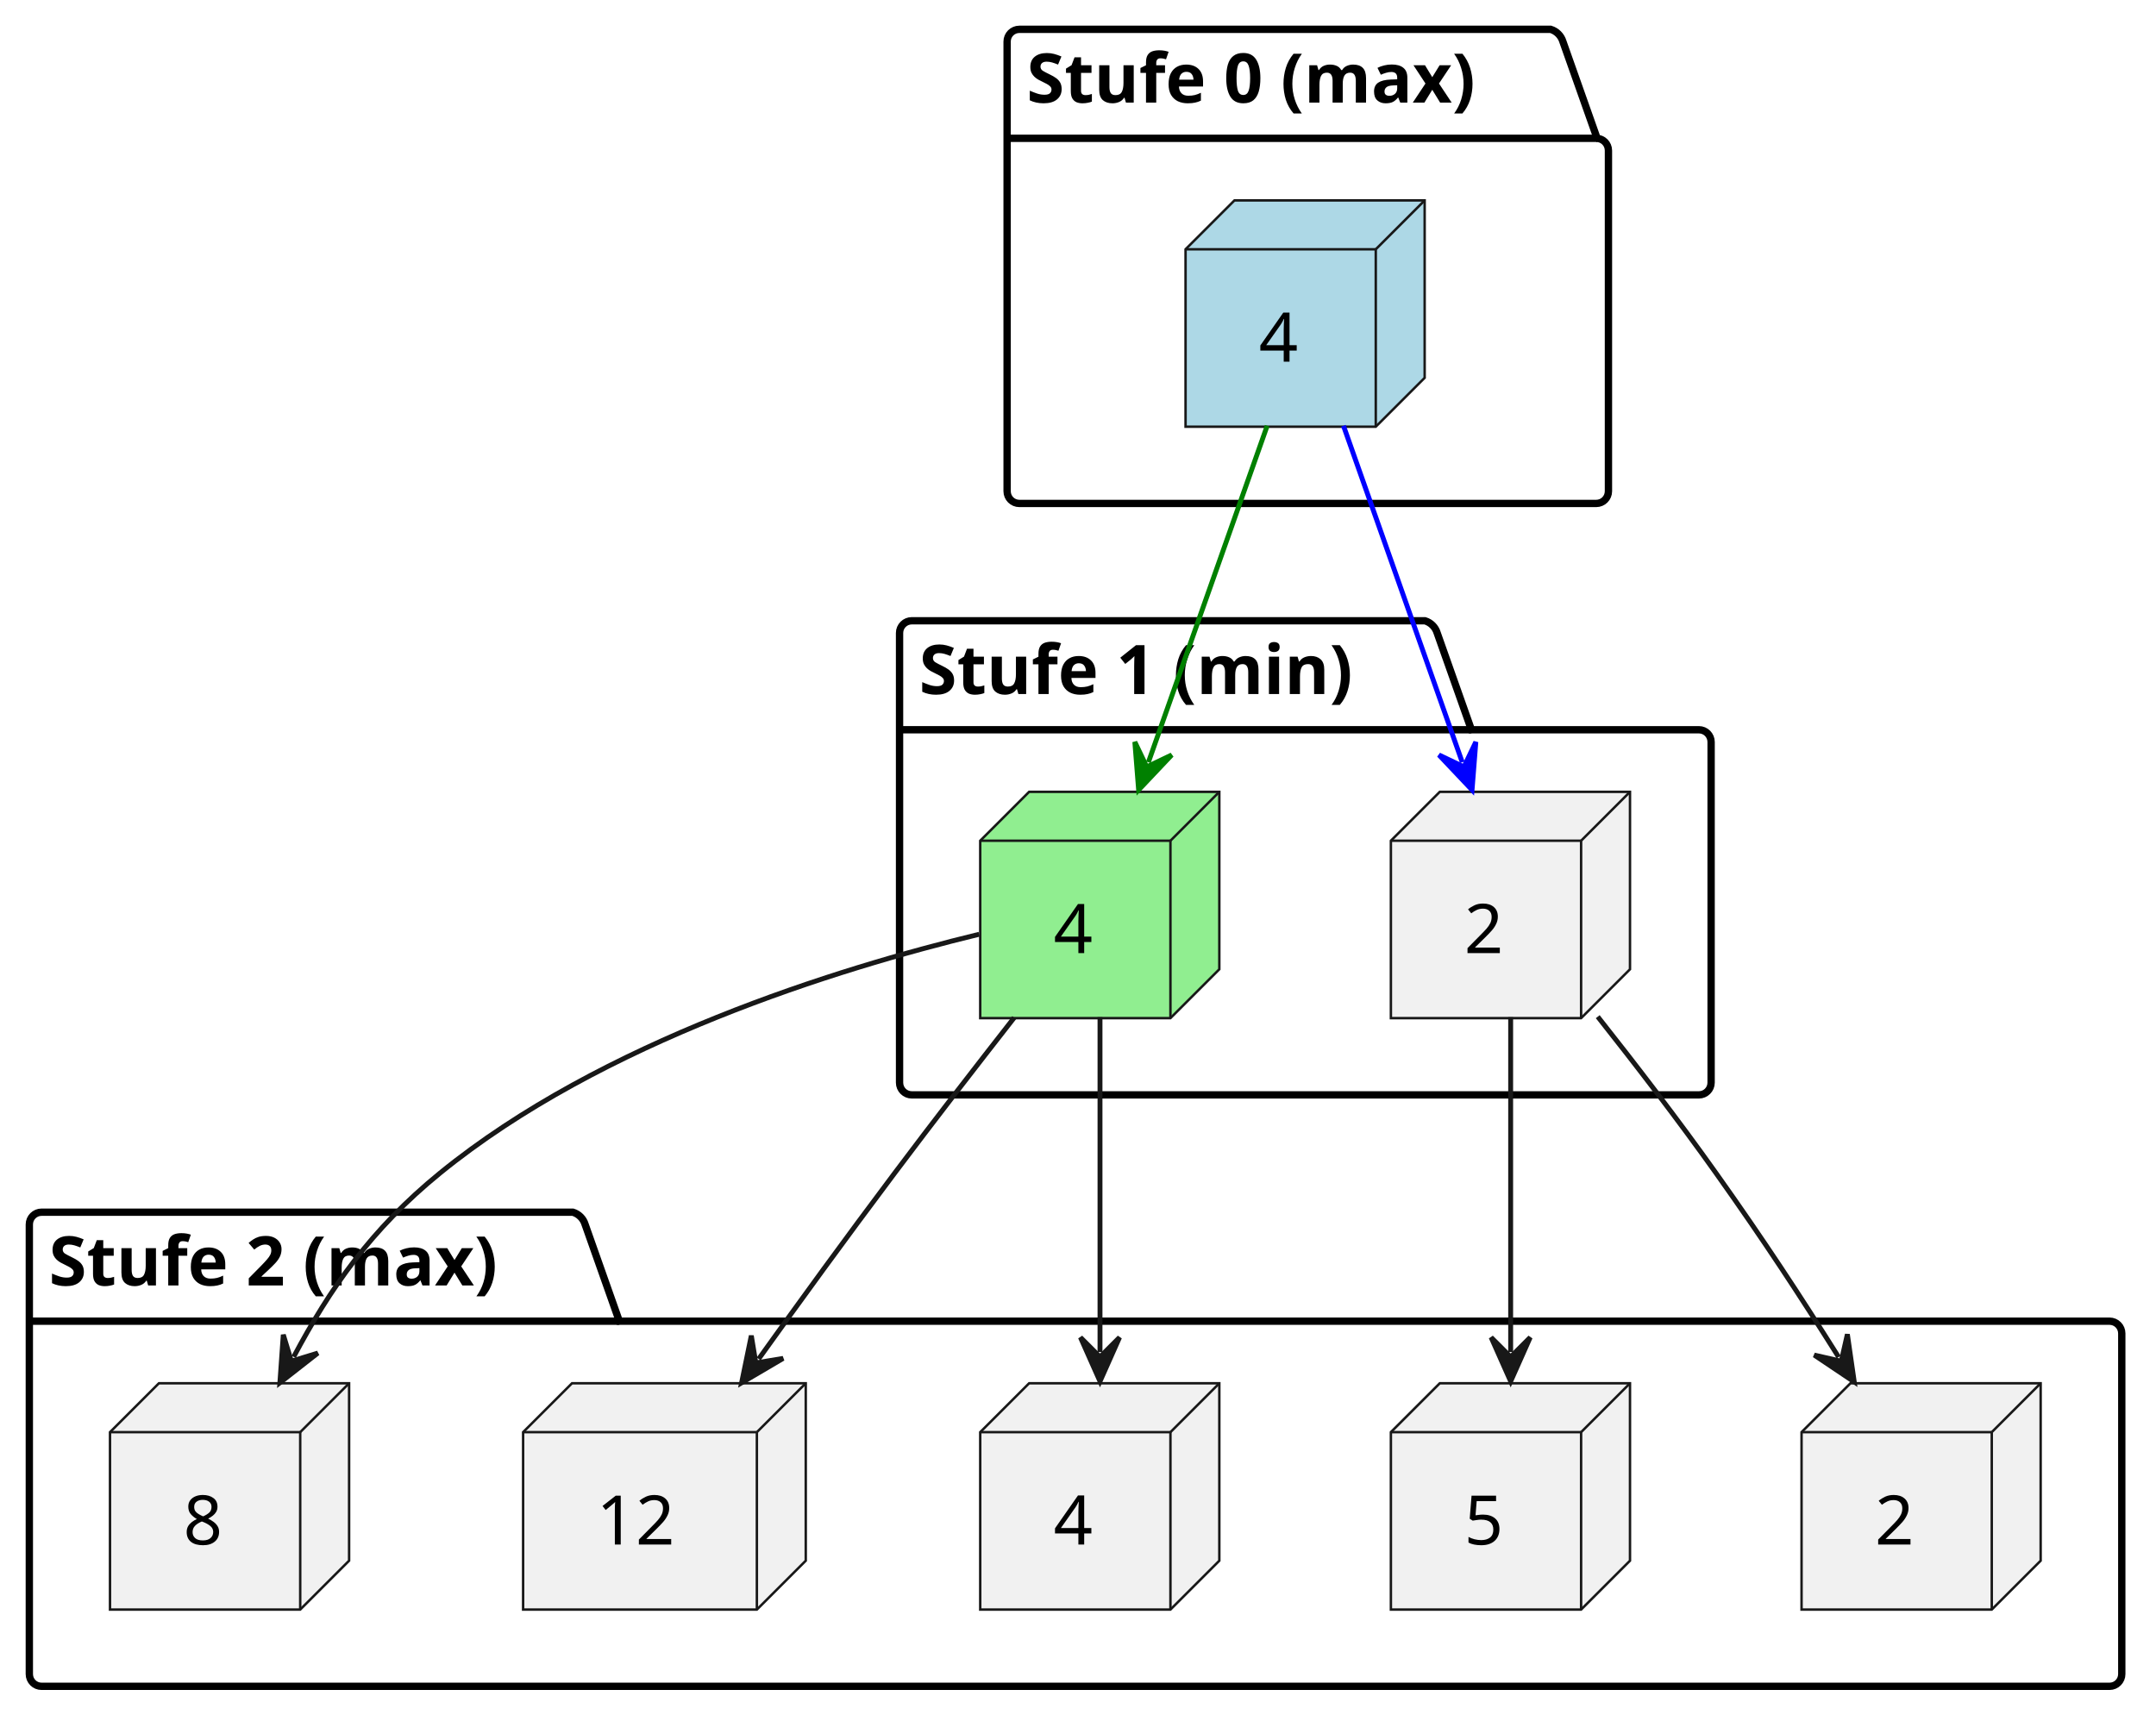
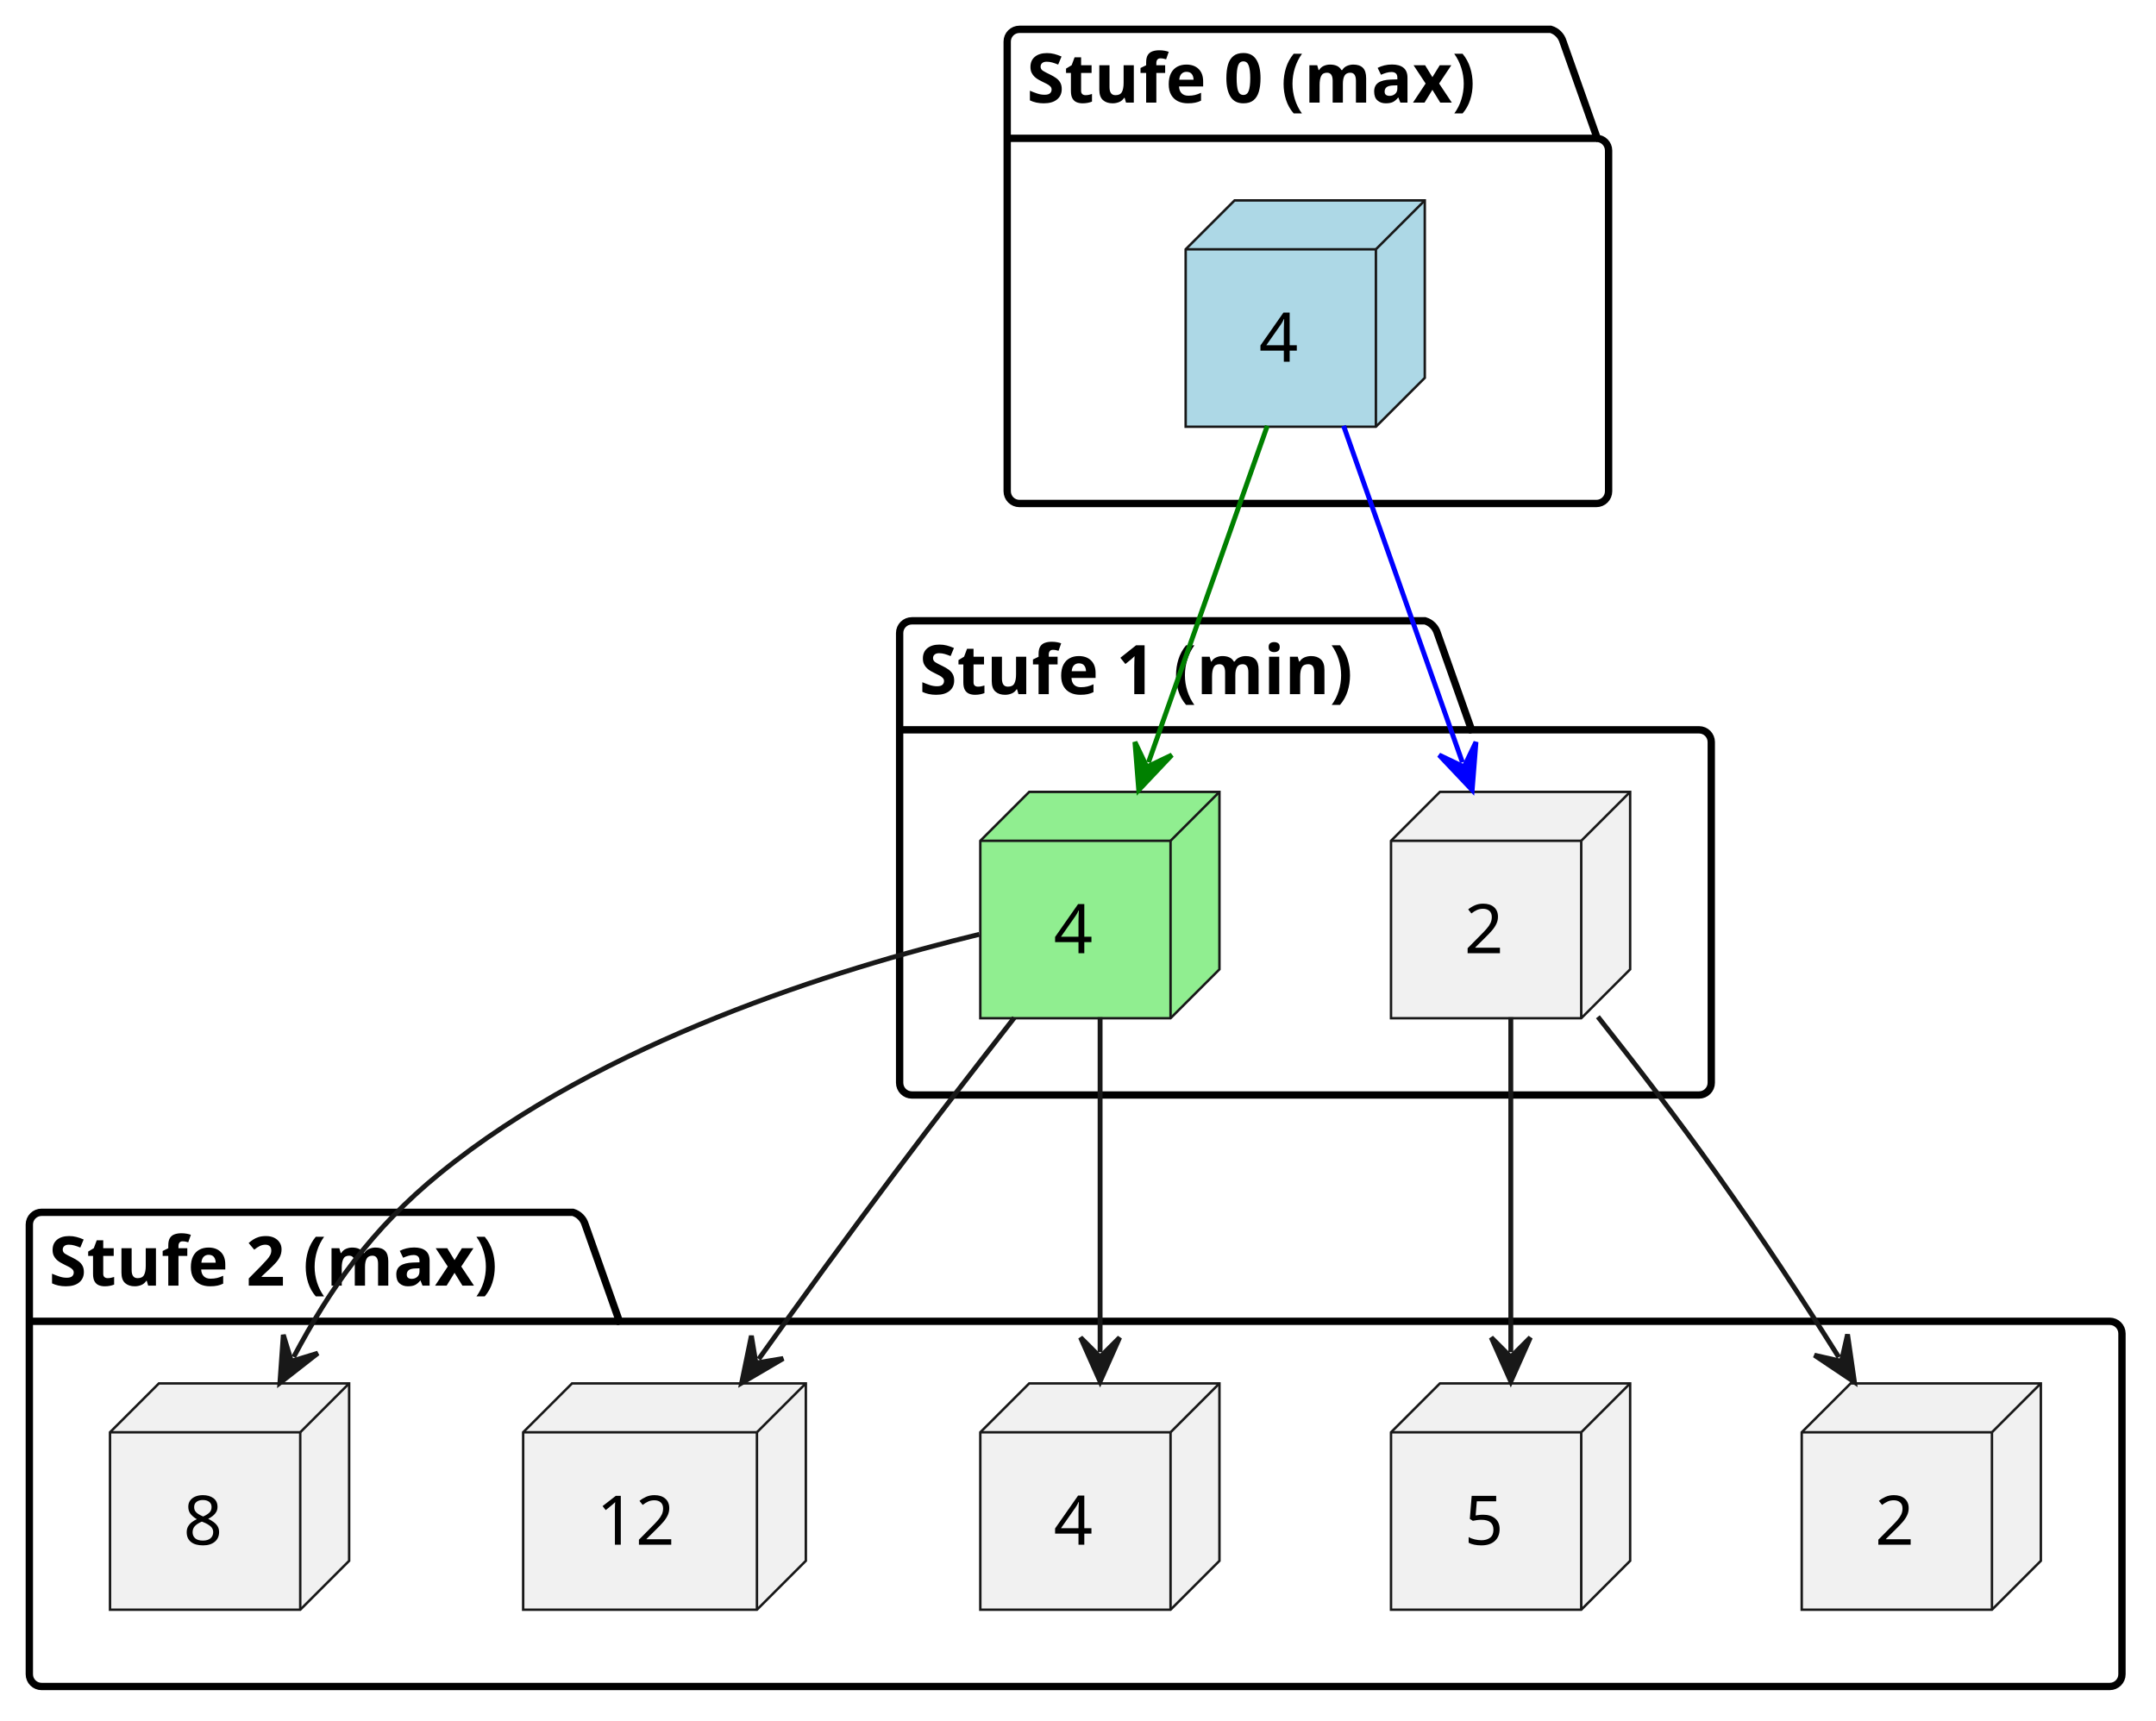
- <svg xmlns="http://www.w3.org/2000/svg" contentStyleType="text/css" data-diagram-type="DESCRIPTION" height="352px" preserveAspectRatio="none" style="width:441px;height:352px;background:#FFFFFF;" version="1.1" viewBox="0 0 441 352" width="441px" zoomAndPan="magnify">
+ <svg xmlns="http://www.w3.org/2000/svg" contentStyleType="text/css" data-diagram-type="DESCRIPTION" height="1100px" preserveAspectRatio="none" style="width:1378px;height:1100px;background:#FFFFFF;" version="1.1" viewBox="0 0 1378 1100" width="1378.125px" zoomAndPan="magnify">
  <defs />
  <g>
-     <g class="cluster" data-entity="Stufe 0 .max." data-source-line="4" data-uid="ent0002" id="cluster_Stufe 0 .max.">
-       <path d="M208.5,6 L317.18,6 A3.75,3.75 0 0 1 319.68,8.5 L326.68,28.297 L326.5,28.297 A2.5,2.5 0 0 1 329,30.797 L329,100.5 A2.5,2.5 0 0 1 326.5,103 L208.5,103 A2.5,2.5 0 0 1 206,100.5 L206,8.5 A2.5,2.5 0 0 1 208.5,6" fill="none" style="stroke:#000000;stroke-width:1.5;" />
-       <line style="stroke:#000000;stroke-width:1.5;" x1="206" x2="326.68" y1="28.297" y2="28.297" />
-       <text fill="#000000" font-family="sans-serif" font-size="14" font-weight="bold" lengthAdjust="spacing" textLength="107.68" x="210" y="20.995">Stufe 0 (max)</text>
+     <g class="cluster" data-entity="Stufe 0 .max." data-source-line="5" data-uid="ent0002" id="cluster_Stufe 0 .max.">
+       <path d="M651.562,18.75 L991.187,18.75 A11.719,11.719 0 0 1 998.999,26.562 L1020.874,88.428 L1020.312,88.428 A7.812,7.812 0 0 1 1028.125,96.24 L1028.125,314.062 A7.812,7.812 0 0 1 1020.312,321.875 L651.562,321.875 A7.812,7.812 0 0 1 643.75,314.062 L643.75,26.562 A7.812,7.812 0 0 1 651.562,18.75" fill="none" style="stroke:#000000;stroke-width:4.688;" />
+       <line style="stroke:#000000;stroke-width:4.688;" x1="643.75" x2="1020.874" y1="88.428" y2="88.428" />
+       <text fill="#000000" font-family="sans-serif" font-size="43.75" font-weight="bold" lengthAdjust="spacing" textLength="336.499" x="656.25" y="65.61">Stufe 0 (max)</text>
    </g>
-     <g class="cluster" data-entity="Stufe 1 .min." data-source-line="8" data-uid="ent0004" id="cluster_Stufe 1 .min.">
-       <path d="M186.5,127 L291.468,127 A3.75,3.75 0 0 1 293.968,129.5 L300.968,149.297 L347.5,149.297 A2.5,2.5 0 0 1 350,151.797 L350,221.5 A2.5,2.5 0 0 1 347.5,224 L186.5,224 A2.5,2.5 0 0 1 184,221.5 L184,129.5 A2.5,2.5 0 0 1 186.5,127" fill="none" style="stroke:#000000;stroke-width:1.5;" />
-       <line style="stroke:#000000;stroke-width:1.5;" x1="184" x2="300.968" y1="149.297" y2="149.297" />
-       <text fill="#000000" font-family="sans-serif" font-size="14" font-weight="bold" lengthAdjust="spacing" textLength="103.968" x="188" y="141.995">Stufe 1 (min)</text>
+     <g class="cluster" data-entity="Stufe 1 .min." data-source-line="9" data-uid="ent0004" id="cluster_Stufe 1 .min.">
+       <path d="M582.812,396.875 L910.837,396.875 A11.719,11.719 0 0 1 918.649,404.688 L940.524,466.553 L1085.938,466.553 A7.812,7.812 0 0 1 1093.75,474.365 L1093.75,692.188 A7.812,7.812 0 0 1 1085.938,700 L582.812,700 A7.812,7.812 0 0 1 575,692.188 L575,404.688 A7.812,7.812 0 0 1 582.812,396.875" fill="none" style="stroke:#000000;stroke-width:4.688;" />
+       <line style="stroke:#000000;stroke-width:4.688;" x1="575" x2="940.524" y1="466.553" y2="466.553" />
+       <text fill="#000000" font-family="sans-serif" font-size="43.75" font-weight="bold" lengthAdjust="spacing" textLength="324.899" x="587.5" y="443.735">Stufe 1 (min)</text>
    </g>
-     <g class="cluster" data-entity="Stufe 2 .max." data-source-line="13" data-uid="ent0007" id="cluster_Stufe 2 .max.">
-       <path d="M8.5,248 L117.18,248 A3.75,3.75 0 0 1 119.68,250.5 L126.68,270.297 L431.5,270.297 A2.5,2.5 0 0 1 434,272.797 L434,342.5 A2.5,2.5 0 0 1 431.5,345 L8.5,345 A2.5,2.5 0 0 1 6,342.5 L6,250.5 A2.5,2.5 0 0 1 8.5,248" fill="none" style="stroke:#000000;stroke-width:1.5;" />
-       <line style="stroke:#000000;stroke-width:1.5;" x1="6" x2="126.68" y1="270.297" y2="270.297" />
-       <text fill="#000000" font-family="sans-serif" font-size="14" font-weight="bold" lengthAdjust="spacing" textLength="107.68" x="10" y="262.995">Stufe 2 (max)</text>
+     <g class="cluster" data-entity="Stufe 2 .max." data-source-line="14" data-uid="ent0007" id="cluster_Stufe 2 .max.">
+       <path d="M26.562,775 L366.187,775 A11.719,11.719 0 0 1 373.999,782.812 L395.874,844.678 L1348.438,844.678 A7.812,7.812 0 0 1 1356.25,852.49 L1356.25,1070.312 A7.812,7.812 0 0 1 1348.438,1078.125 L26.562,1078.125 A7.812,7.812 0 0 1 18.75,1070.312 L18.75,782.812 A7.812,7.812 0 0 1 26.562,775" fill="none" style="stroke:#000000;stroke-width:4.688;" />
+       <line style="stroke:#000000;stroke-width:4.688;" x1="18.75" x2="395.874" y1="844.678" y2="844.678" />
+       <text fill="#000000" font-family="sans-serif" font-size="43.75" font-weight="bold" lengthAdjust="spacing" textLength="336.499" x="31.25" y="821.86">Stufe 2 (max)</text>
    </g>
-     <g class="entity" data-entity="L0" data-source-line="5" data-uid="ent0003" id="entity_L0">
-       <polygon fill="#ADD8E6" points="242.5,51,252.5,41,291.407,41,291.407,77.297,281.407,87.297,242.5,87.297,242.5,51" style="stroke:#181818;stroke-width:0.5;" />
-       <line style="stroke:#181818;stroke-width:0.5;" x1="281.407" x2="291.407" y1="51" y2="41" />
-       <line style="stroke:#181818;stroke-width:0.5;" x1="242.5" x2="281.407" y1="51" y2="51" />
-       <line style="stroke:#181818;stroke-width:0.5;" x1="281.407" x2="281.407" y1="51" y2="87.297" />
-       <text fill="#000000" font-family="sans-serif" font-size="14" lengthAdjust="spacing" textLength="8.907" x="257.5" y="73.995">4</text>
+     <g class="entity" data-entity="L0" data-source-line="6" data-uid="ent0003" id="entity_L0">
+       <polygon fill="#ADD8E6" points="757.812,159.375,789.062,128.125,910.648,128.125,910.648,241.553,879.398,272.803,757.812,272.803,757.812,159.375" style="stroke:#181818;stroke-width:1.562;" />
+       <line style="stroke:#181818;stroke-width:1.562;" x1="879.398" x2="910.648" y1="159.375" y2="128.125" />
+       <line style="stroke:#181818;stroke-width:1.562;" x1="757.812" x2="879.398" y1="159.375" y2="159.375" />
+       <line style="stroke:#181818;stroke-width:1.562;" x1="879.398" x2="879.398" y1="159.375" y2="272.803" />
+       <text fill="#000000" font-family="sans-serif" font-size="43.75" lengthAdjust="spacing" textLength="27.835" x="804.688" y="231.235">4</text>
    </g>
-     <g class="entity" data-entity="L1L" data-source-line="9" data-uid="ent0005" id="entity_L1L">
-       <polygon fill="#F1F1F1" points="284.5,172,294.5,162,333.407,162,333.407,198.297,323.407,208.297,284.5,208.297,284.5,172" style="stroke:#181818;stroke-width:0.5;" />
-       <line style="stroke:#181818;stroke-width:0.5;" x1="323.407" x2="333.407" y1="172" y2="162" />
-       <line style="stroke:#181818;stroke-width:0.5;" x1="284.5" x2="323.407" y1="172" y2="172" />
-       <line style="stroke:#181818;stroke-width:0.5;" x1="323.407" x2="323.407" y1="172" y2="208.297" />
-       <text fill="#000000" font-family="sans-serif" font-size="14" lengthAdjust="spacing" textLength="8.907" x="299.5" y="194.995">2</text>
+     <g class="entity" data-entity="L1L" data-source-line="10" data-uid="ent0005" id="entity_L1L">
+       <polygon fill="#F1F1F1" points="889.062,537.5,920.312,506.25,1041.898,506.25,1041.898,619.678,1010.648,650.928,889.062,650.928,889.062,537.5" style="stroke:#181818;stroke-width:1.562;" />
+       <line style="stroke:#181818;stroke-width:1.562;" x1="1010.648" x2="1041.898" y1="537.5" y2="506.25" />
+       <line style="stroke:#181818;stroke-width:1.562;" x1="889.062" x2="1010.648" y1="537.5" y2="537.5" />
+       <line style="stroke:#181818;stroke-width:1.562;" x1="1010.648" x2="1010.648" y1="537.5" y2="650.928" />
+       <text fill="#000000" font-family="sans-serif" font-size="43.75" lengthAdjust="spacing" textLength="27.835" x="935.938" y="609.36">2</text>
    </g>
-     <g class="entity" data-entity="L1R" data-source-line="10" data-uid="ent0006" id="entity_L1R">
-       <polygon fill="#90EE90" points="200.5,172,210.5,162,249.407,162,249.407,198.297,239.407,208.297,200.5,208.297,200.5,172" style="stroke:#181818;stroke-width:0.5;" />
-       <line style="stroke:#181818;stroke-width:0.5;" x1="239.407" x2="249.407" y1="172" y2="162" />
-       <line style="stroke:#181818;stroke-width:0.5;" x1="200.5" x2="239.407" y1="172" y2="172" />
-       <line style="stroke:#181818;stroke-width:0.5;" x1="239.407" x2="239.407" y1="172" y2="208.297" />
-       <text fill="#000000" font-family="sans-serif" font-size="14" lengthAdjust="spacing" textLength="8.907" x="215.5" y="194.995">4</text>
+     <g class="entity" data-entity="L1R" data-source-line="11" data-uid="ent0006" id="entity_L1R">
+       <polygon fill="#90EE90" points="626.562,537.5,657.812,506.25,779.398,506.25,779.398,619.678,748.148,650.928,626.562,650.928,626.562,537.5" style="stroke:#181818;stroke-width:1.562;" />
+       <line style="stroke:#181818;stroke-width:1.562;" x1="748.148" x2="779.398" y1="537.5" y2="506.25" />
+       <line style="stroke:#181818;stroke-width:1.562;" x1="626.562" x2="748.148" y1="537.5" y2="537.5" />
+       <line style="stroke:#181818;stroke-width:1.562;" x1="748.148" x2="748.148" y1="537.5" y2="650.928" />
+       <text fill="#000000" font-family="sans-serif" font-size="43.75" lengthAdjust="spacing" textLength="27.835" x="673.438" y="609.36">4</text>
    </g>
-     <g class="entity" data-entity="L2LL" data-source-line="14" data-uid="ent0008" id="entity_L2LL">
-       <polygon fill="#F1F1F1" points="368.5,293,378.5,283,417.407,283,417.407,319.297,407.407,329.297,368.5,329.297,368.5,293" style="stroke:#181818;stroke-width:0.5;" />
-       <line style="stroke:#181818;stroke-width:0.5;" x1="407.407" x2="417.407" y1="293" y2="283" />
-       <line style="stroke:#181818;stroke-width:0.5;" x1="368.5" x2="407.407" y1="293" y2="293" />
-       <line style="stroke:#181818;stroke-width:0.5;" x1="407.407" x2="407.407" y1="293" y2="329.297" />
-       <text fill="#000000" font-family="sans-serif" font-size="14" lengthAdjust="spacing" textLength="8.907" x="383.5" y="315.995">2</text>
+     <g class="entity" data-entity="L2LL" data-source-line="15" data-uid="ent0008" id="entity_L2LL">
+       <polygon fill="#F1F1F1" points="1151.562,915.625,1182.812,884.375,1304.398,884.375,1304.398,997.803,1273.148,1029.053,1151.562,1029.053,1151.562,915.625" style="stroke:#181818;stroke-width:1.562;" />
+       <line style="stroke:#181818;stroke-width:1.562;" x1="1273.148" x2="1304.398" y1="915.625" y2="884.375" />
+       <line style="stroke:#181818;stroke-width:1.562;" x1="1151.562" x2="1273.148" y1="915.625" y2="915.625" />
+       <line style="stroke:#181818;stroke-width:1.562;" x1="1273.148" x2="1273.148" y1="915.625" y2="1029.053" />
+       <text fill="#000000" font-family="sans-serif" font-size="43.75" lengthAdjust="spacing" textLength="27.835" x="1198.438" y="987.485">2</text>
    </g>
-     <g class="entity" data-entity="L2LR" data-source-line="15" data-uid="ent0009" id="entity_L2LR">
-       <polygon fill="#F1F1F1" points="284.5,293,294.5,283,333.407,283,333.407,319.297,323.407,329.297,284.5,329.297,284.5,293" style="stroke:#181818;stroke-width:0.5;" />
-       <line style="stroke:#181818;stroke-width:0.5;" x1="323.407" x2="333.407" y1="293" y2="283" />
-       <line style="stroke:#181818;stroke-width:0.5;" x1="284.5" x2="323.407" y1="293" y2="293" />
-       <line style="stroke:#181818;stroke-width:0.5;" x1="323.407" x2="323.407" y1="293" y2="329.297" />
-       <text fill="#000000" font-family="sans-serif" font-size="14" lengthAdjust="spacing" textLength="8.907" x="299.5" y="315.995">5</text>
+     <g class="entity" data-entity="L2LR" data-source-line="16" data-uid="ent0009" id="entity_L2LR">
+       <polygon fill="#F1F1F1" points="889.062,915.625,920.312,884.375,1041.898,884.375,1041.898,997.803,1010.648,1029.053,889.062,1029.053,889.062,915.625" style="stroke:#181818;stroke-width:1.562;" />
+       <line style="stroke:#181818;stroke-width:1.562;" x1="1010.648" x2="1041.898" y1="915.625" y2="884.375" />
+       <line style="stroke:#181818;stroke-width:1.562;" x1="889.062" x2="1010.648" y1="915.625" y2="915.625" />
+       <line style="stroke:#181818;stroke-width:1.562;" x1="1010.648" x2="1010.648" y1="915.625" y2="1029.053" />
+       <text fill="#000000" font-family="sans-serif" font-size="43.75" lengthAdjust="spacing" textLength="27.835" x="935.938" y="987.485">5</text>
    </g>
-     <g class="entity" data-entity="L2RL" data-source-line="16" data-uid="ent0010" id="entity_L2RL">
-       <polygon fill="#F1F1F1" points="200.5,293,210.5,283,249.407,283,249.407,319.297,239.407,329.297,200.5,329.297,200.5,293" style="stroke:#181818;stroke-width:0.5;" />
-       <line style="stroke:#181818;stroke-width:0.5;" x1="239.407" x2="249.407" y1="293" y2="283" />
-       <line style="stroke:#181818;stroke-width:0.5;" x1="200.5" x2="239.407" y1="293" y2="293" />
-       <line style="stroke:#181818;stroke-width:0.5;" x1="239.407" x2="239.407" y1="293" y2="329.297" />
-       <text fill="#000000" font-family="sans-serif" font-size="14" lengthAdjust="spacing" textLength="8.907" x="215.5" y="315.995">4</text>
+     <g class="entity" data-entity="L2RL" data-source-line="17" data-uid="ent0010" id="entity_L2RL">
+       <polygon fill="#F1F1F1" points="626.562,915.625,657.812,884.375,779.398,884.375,779.398,997.803,748.148,1029.053,626.562,1029.053,626.562,915.625" style="stroke:#181818;stroke-width:1.562;" />
+       <line style="stroke:#181818;stroke-width:1.562;" x1="748.148" x2="779.398" y1="915.625" y2="884.375" />
+       <line style="stroke:#181818;stroke-width:1.562;" x1="626.562" x2="748.148" y1="915.625" y2="915.625" />
+       <line style="stroke:#181818;stroke-width:1.562;" x1="748.148" x2="748.148" y1="915.625" y2="1029.053" />
+       <text fill="#000000" font-family="sans-serif" font-size="43.75" lengthAdjust="spacing" textLength="27.835" x="673.438" y="987.485">4</text>
    </g>
-     <g class="entity" data-entity="L2RM" data-source-line="17" data-uid="ent0011" id="entity_L2RM">
-       <polygon fill="#F1F1F1" points="107,293,117,283,164.815,283,164.815,319.297,154.815,329.297,107,329.297,107,293" style="stroke:#181818;stroke-width:0.5;" />
-       <line style="stroke:#181818;stroke-width:0.5;" x1="154.815" x2="164.815" y1="293" y2="283" />
-       <line style="stroke:#181818;stroke-width:0.5;" x1="107" x2="154.815" y1="293" y2="293" />
-       <line style="stroke:#181818;stroke-width:0.5;" x1="154.815" x2="154.815" y1="293" y2="329.297" />
-       <text fill="#000000" font-family="sans-serif" font-size="14" lengthAdjust="spacing" textLength="17.814" x="122" y="315.995">12</text>
+     <g class="entity" data-entity="L2RM" data-source-line="18" data-uid="ent0011" id="entity_L2RM">
+       <polygon fill="#F1F1F1" points="334.375,915.625,365.625,884.375,515.045,884.375,515.045,997.803,483.795,1029.053,334.375,1029.053,334.375,915.625" style="stroke:#181818;stroke-width:1.562;" />
+       <line style="stroke:#181818;stroke-width:1.562;" x1="483.795" x2="515.045" y1="915.625" y2="884.375" />
+       <line style="stroke:#181818;stroke-width:1.562;" x1="334.375" x2="483.795" y1="915.625" y2="915.625" />
+       <line style="stroke:#181818;stroke-width:1.562;" x1="483.795" x2="483.795" y1="915.625" y2="1029.053" />
+       <text fill="#000000" font-family="sans-serif" font-size="43.75" lengthAdjust="spacing" textLength="55.67" x="381.25" y="987.485">12</text>
    </g>
-     <g class="entity" data-entity="L2RR" data-source-line="18" data-uid="ent0012" id="entity_L2RR">
-       <polygon fill="#F1F1F1" points="22.5,293,32.5,283,71.407,283,71.407,319.297,61.407,329.297,22.5,329.297,22.5,293" style="stroke:#181818;stroke-width:0.5;" />
-       <line style="stroke:#181818;stroke-width:0.5;" x1="61.407" x2="71.407" y1="293" y2="283" />
-       <line style="stroke:#181818;stroke-width:0.5;" x1="22.5" x2="61.407" y1="293" y2="293" />
-       <line style="stroke:#181818;stroke-width:0.5;" x1="61.407" x2="61.407" y1="293" y2="329.297" />
-       <text fill="#000000" font-family="sans-serif" font-size="14" lengthAdjust="spacing" textLength="8.907" x="37.5" y="315.995">8</text>
+     <g class="entity" data-entity="L2RR" data-source-line="19" data-uid="ent0012" id="entity_L2RR">
+       <polygon fill="#F1F1F1" points="70.312,915.625,101.562,884.375,223.148,884.375,223.148,997.803,191.898,1029.053,70.312,1029.053,70.312,915.625" style="stroke:#181818;stroke-width:1.562;" />
+       <line style="stroke:#181818;stroke-width:1.562;" x1="191.898" x2="223.148" y1="915.625" y2="884.375" />
+       <line style="stroke:#181818;stroke-width:1.562;" x1="70.312" x2="191.898" y1="915.625" y2="915.625" />
+       <line style="stroke:#181818;stroke-width:1.562;" x1="191.898" x2="191.898" y1="915.625" y2="1029.053" />
+       <text fill="#000000" font-family="sans-serif" font-size="43.75" lengthAdjust="spacing" textLength="27.835" x="117.188" y="987.485">8</text>
    </g>
-     <g class="link" data-entity-1="L0" data-entity-2="L1L" data-source-line="22" data-uid="lnk13" id="link_L0_L1L">
-       <path d="M274.8,87.1 C282.3,108.34 291.573,134.622 299.103,155.952" fill="none" id="L0-to-L1L" style="stroke:#0000FF;stroke-width:1;" />
-       <polygon fill="#0000FF" points="301.1,161.61,301.876,151.792,299.436,156.895,294.332,154.455,301.1,161.61" style="stroke:#0000FF;stroke-width:1;" />
+     <g class="link" data-entity-1="L0" data-entity-2="L1L" data-source-line="23" data-uid="lnk13" id="link_L0_L1L">
+       <path d="M858.75,272.188 C882.188,338.562 911.165,420.694 934.696,487.351" fill="none" id="L0-to-L1L" style="stroke:#0000FF;stroke-width:3.125;" />
+       <polygon fill="#0000FF" points="940.938,505.031,943.362,474.349,935.736,490.297,919.788,482.671,940.938,505.031" style="stroke:#0000FF;stroke-width:3.125;" />
    </g>
-     <g class="link" data-entity-1="L0" data-entity-2="L1R" data-source-line="23" data-uid="lnk14" id="link_L0_L1R">
-       <path d="M259.2,87.1 C251.7,108.34 242.427,134.622 234.897,155.952" fill="none" id="L0-to-L1R" style="stroke:#008000;stroke-width:1;" />
-       <polygon fill="#008000" points="232.9,161.61,239.668,154.455,234.564,156.895,232.124,151.792,232.9,161.61" style="stroke:#008000;stroke-width:1;" />
+     <g class="link" data-entity-1="L0" data-entity-2="L1R" data-source-line="24" data-uid="lnk14" id="link_L0_L1R">
+       <path d="M810,272.188 C786.562,338.562 757.585,420.694 734.054,487.351" fill="none" id="L0-to-L1R" style="stroke:#008000;stroke-width:3.125;" />
+       <polygon fill="#008000" points="727.812,505.031,748.962,482.671,733.014,490.297,725.388,474.349,727.812,505.031" style="stroke:#008000;stroke-width:3.125;" />
    </g>
-     <g class="link" data-entity-1="L1L" data-entity-2="L2LL" data-source-line="24" data-uid="lnk15" id="link_L1L_L2LL">
-       <path d="M326.81,208 C334.46,217.67 343.37,229.25 351,240 C360.88,253.91 368.095,264.942 376.085,277.642" fill="none" id="L1L-to-L2LL" style="stroke:#181818;stroke-width:1;" />
-       <polygon fill="#181818" points="379.28,282.72,377.873,272.972,376.617,278.488,371.102,277.232,379.28,282.72" style="stroke:#181818;stroke-width:1;" />
+     <g class="link" data-entity-1="L1L" data-entity-2="L2LL" data-source-line="25" data-uid="lnk15" id="link_L1L_L2LL">
+       <path d="M1021.281,650 C1045.188,680.219 1073.031,716.406 1096.875,750 C1127.75,793.469 1150.297,827.942 1175.265,867.63" fill="none" id="L1L-to-L2LL" style="stroke:#181818;stroke-width:3.125;" />
+       <polygon fill="#181818" points="1185.25,883.5,1180.853,853.038,1176.929,870.275,1159.693,866.351,1185.25,883.5" style="stroke:#181818;stroke-width:3.125;" />
    </g>
-     <g class="link" data-entity-1="L1L" data-entity-2="L2LR" data-source-line="25" data-uid="lnk16" id="link_L1L_L2LR">
-       <path d="M309,208.1 C309,229.34 309,255.28 309,276.61" fill="none" id="L1L-to-L2LR" style="stroke:#181818;stroke-width:1;" />
-       <polygon fill="#181818" points="309,282.61,313,273.61,309,277.61,305,273.61,309,282.61" style="stroke:#181818;stroke-width:1;" />
+     <g class="link" data-entity-1="L1L" data-entity-2="L2LR" data-source-line="26" data-uid="lnk16" id="link_L1L_L2LR">
+       <path d="M965.625,650.312 C965.625,716.688 965.625,797.75 965.625,864.406" fill="none" id="L1L-to-L2LR" style="stroke:#181818;stroke-width:3.125;" />
+       <polygon fill="#181818" points="965.625,883.156,978.125,855.031,965.625,867.531,953.125,855.031,965.625,883.156" style="stroke:#181818;stroke-width:3.125;" />
    </g>
-     <g class="link" data-entity-1="L1R" data-entity-2="L2RL" data-source-line="26" data-uid="lnk17" id="link_L1R_L2RL">
-       <path d="M225,208.1 C225,229.34 225,255.28 225,276.61" fill="none" id="L1R-to-L2RL" style="stroke:#181818;stroke-width:1;" />
-       <polygon fill="#181818" points="225,282.61,229,273.61,225,277.61,221,273.61,225,282.61" style="stroke:#181818;stroke-width:1;" />
+     <g class="link" data-entity-1="L1R" data-entity-2="L2RL" data-source-line="27" data-uid="lnk17" id="link_L1R_L2RL">
+       <path d="M703.125,650.312 C703.125,716.688 703.125,797.75 703.125,864.406" fill="none" id="L1R-to-L2RL" style="stroke:#181818;stroke-width:3.125;" />
+       <polygon fill="#181818" points="703.125,883.156,715.625,855.031,703.125,867.531,690.625,855.031,703.125,883.156" style="stroke:#181818;stroke-width:3.125;" />
    </g>
-     <g class="link" data-entity-1="L1R" data-entity-2="L2RM" data-source-line="27" data-uid="lnk18" id="link_L1R_L2RM">
-       <path d="M207.45,208.2 C199.86,217.9 190.91,229.45 183,240 C172.39,254.15 164.233,265.382 155.183,278.022" fill="none" id="L1R-to-L2RM" style="stroke:#181818;stroke-width:1;" />
-       <polygon fill="#181818" points="151.69,282.9,160.182,277.911,154.601,278.835,153.677,273.254,151.69,282.9" style="stroke:#181818;stroke-width:1;" />
+     <g class="link" data-entity-1="L1R" data-entity-2="L2RM" data-source-line="28" data-uid="lnk18" id="link_L1R_L2RM">
+       <path d="M648.281,650.625 C624.562,680.938 596.594,717.031 571.875,750 C538.719,794.219 513.228,829.317 484.947,868.817" fill="none" id="L1R-to-L2RM" style="stroke:#181818;stroke-width:3.125;" />
+       <polygon fill="#181818" points="474.031,884.062,500.568,868.471,483.127,871.358,480.241,853.918,474.031,884.062" style="stroke:#181818;stroke-width:3.125;" />
    </g>
-     <g class="link" data-entity-1="L1R" data-entity-2="L2RR" data-source-line="28" data-uid="lnk19" id="link_L1R_L2RR">
-       <path d="M200.28,191.14 C171.32,198.16 123.08,213.06 90,240 C75.84,251.53 67.468,263.683 60.068,277.593" fill="none" id="L1R-to-L2RR" style="stroke:#181818;stroke-width:1;" />
-       <polygon fill="#181818" points="57.25,282.89,65.008,276.823,59.598,278.476,57.946,273.066,57.25,282.89" style="stroke:#181818;stroke-width:1;" />
+     <g class="link" data-entity-1="L1R" data-entity-2="L2RR" data-source-line="29" data-uid="lnk19" id="link_L1R_L2RR">
+       <path d="M625.875,597.312 C535.375,619.25 384.625,665.812 281.25,750 C237,786.031 210.838,824.009 187.713,867.478" fill="none" id="L1R-to-L2RR" style="stroke:#181818;stroke-width:3.125;" />
+       <polygon fill="#181818" points="178.906,884.031,203.151,865.072,186.245,870.237,181.08,853.33,178.906,884.031" style="stroke:#181818;stroke-width:3.125;" />
    </g>
  </g>
</svg>
